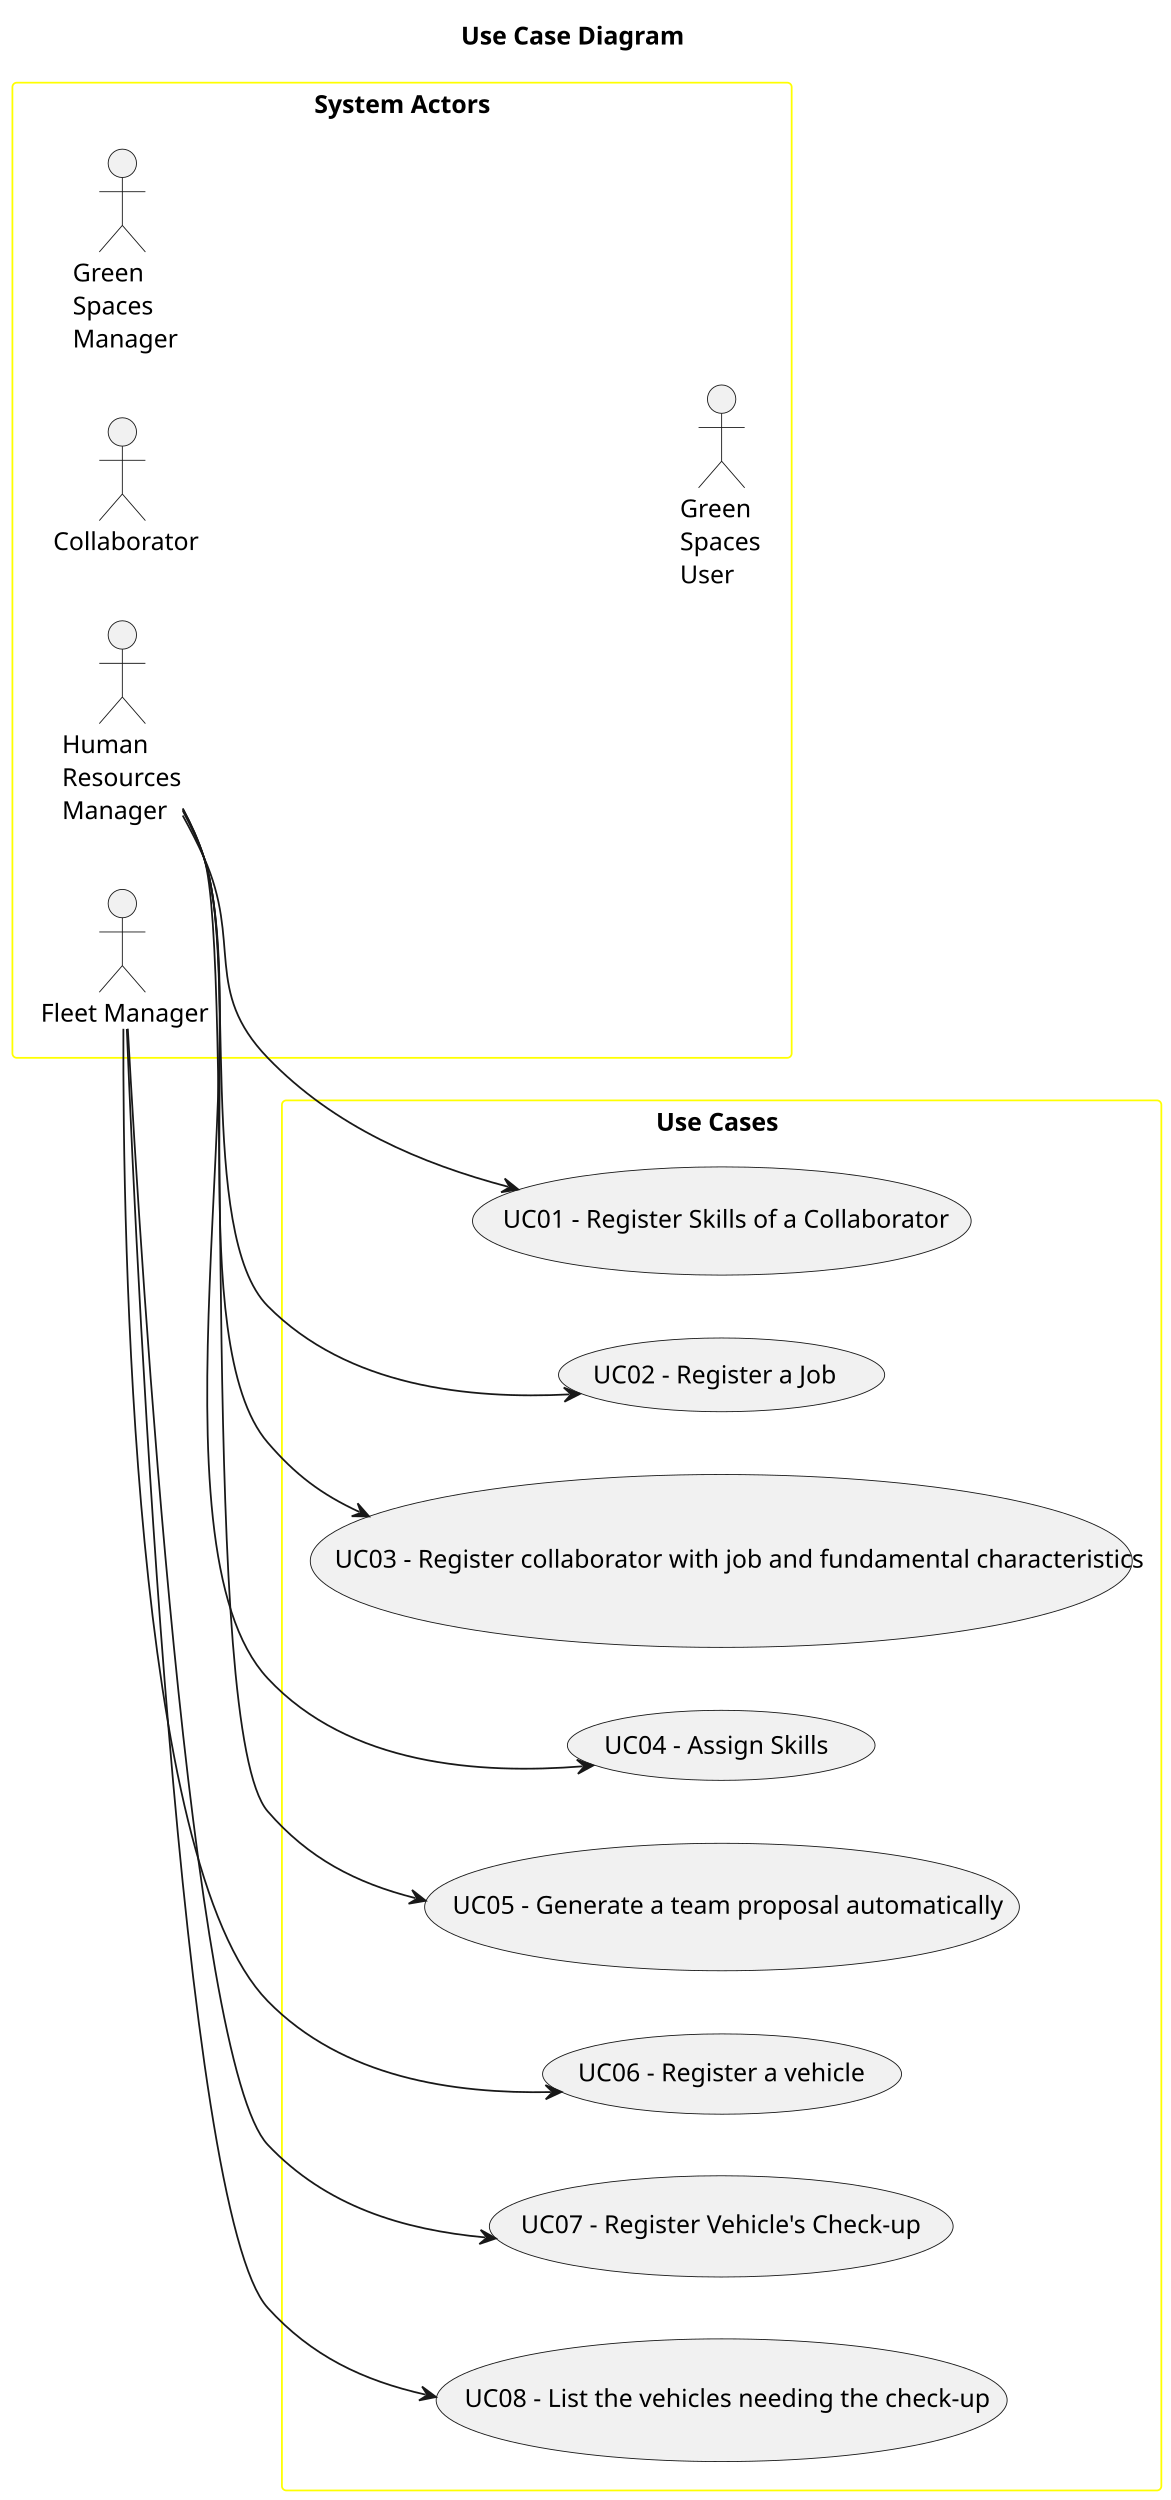
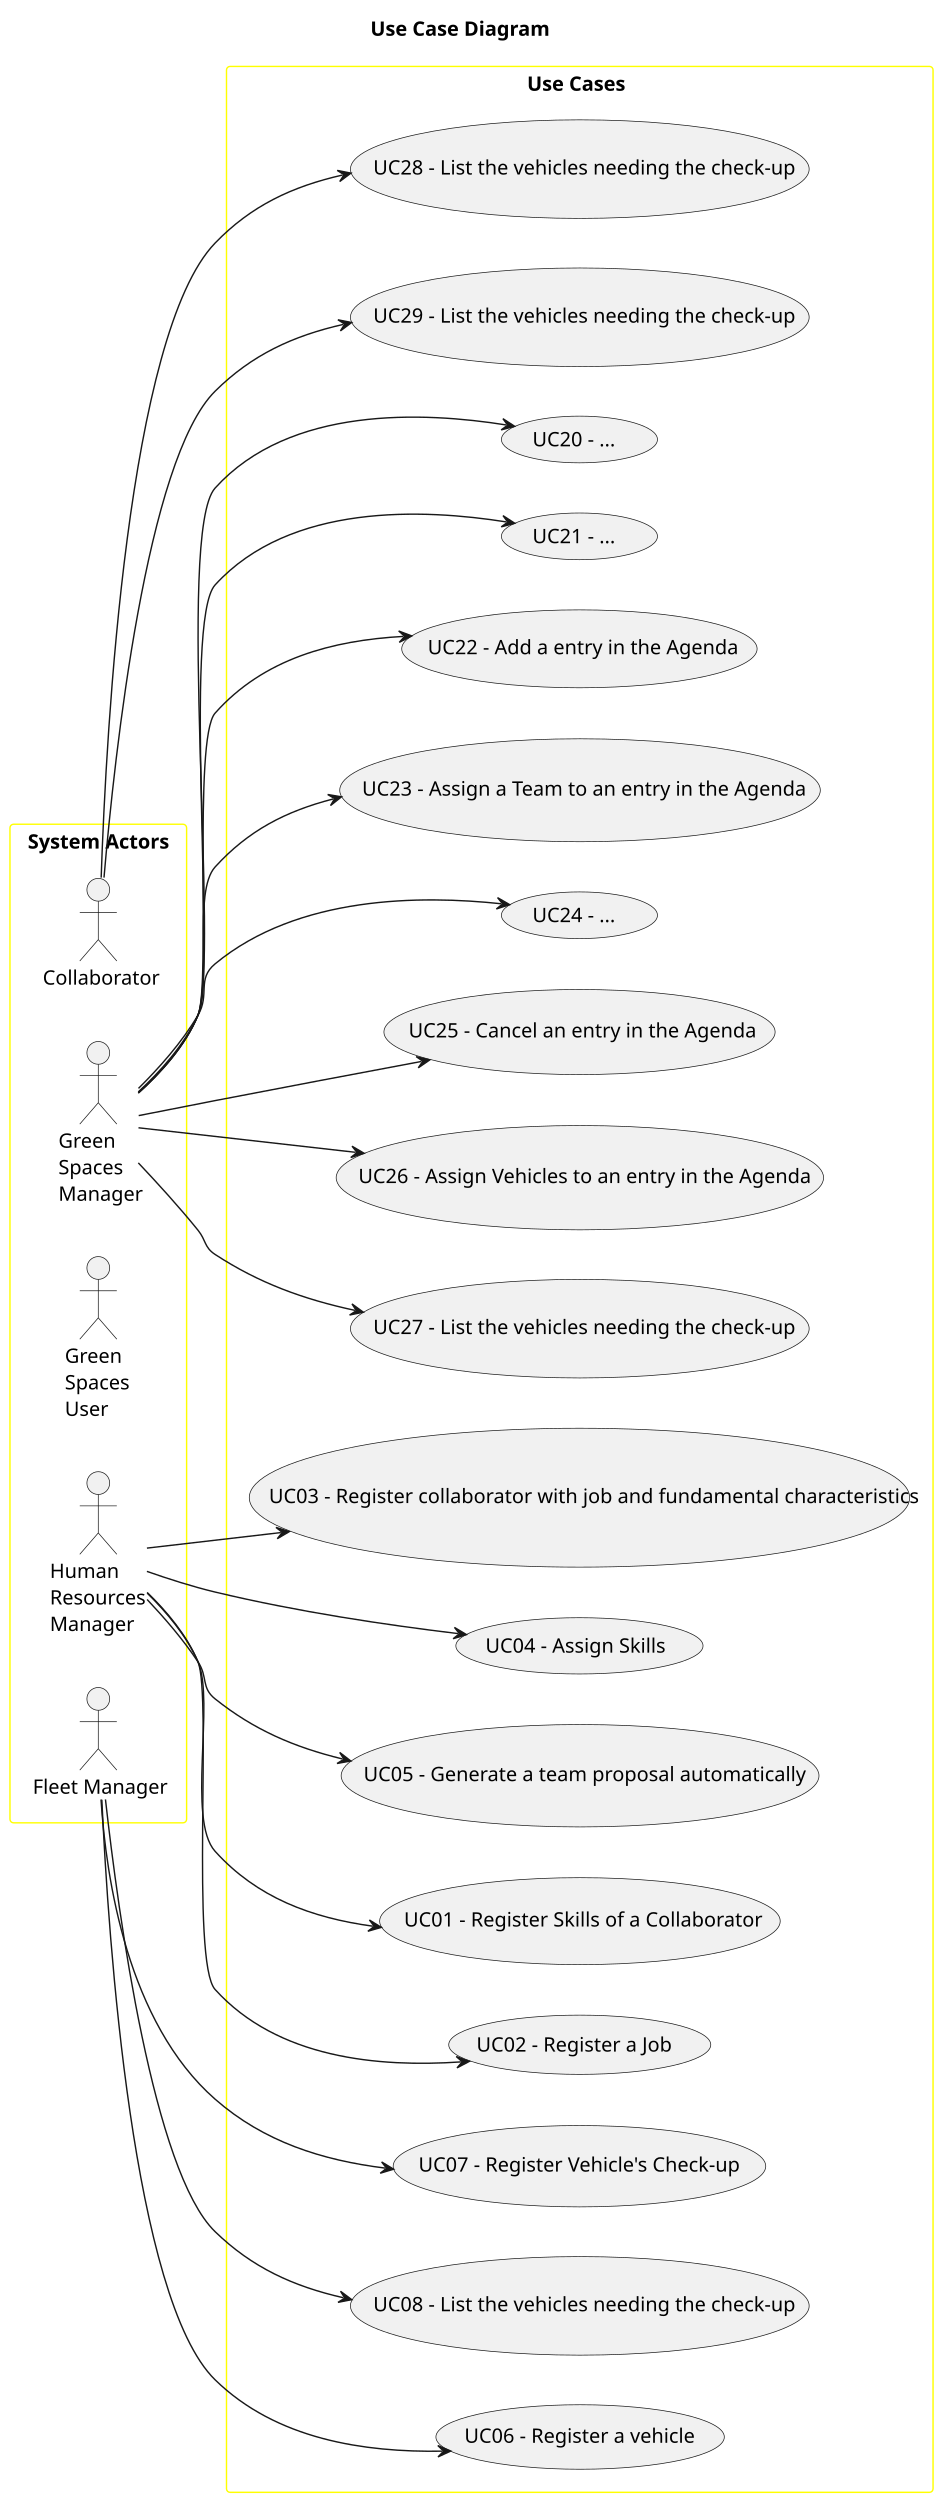
- <svg xmlns="http://www.w3.org/2000/svg" contentStyleType="text/css" height="705px" preserveAspectRatio="none" style="width:330px;height:705px;background:#FFFFFF;" version="1.1" viewBox="0 0 330 705" width="330.5px" zoomAndPan="magnify">
+ <svg xmlns="http://www.w3.org/2000/svg" contentStyleType="text/css" height="1053px" preserveAspectRatio="none" style="width:396px;height:1053px;background:#FFFFFF;" version="1.1" viewBox="0 0 396 1053" width="396.6px" zoomAndPan="magnify">
  <defs />
  <g>
-     <text fill="#000000" font-family="sans-serif" font-size="7" font-weight="bold" lengthAdjust="spacing" textLength="63.5" x="130" y="12.554">Use Case Diagram</text>
+     <text fill="#000000" font-family="sans-serif" font-size="8.4" font-weight="bold" lengthAdjust="spacing" textLength="76.2" x="156" y="15.065">Use Case Diagram</text>
    <g id="cluster_actors">
-       <rect fill="none" height="275" rx="1.25" ry="1.25" style="stroke:#FFFF00;stroke-width:0.5;" width="219.75" x="3.5" y="23.311" />
-       <text fill="#000000" font-family="sans-serif" font-size="7" font-weight="bold" lengthAdjust="spacing" textLength="49.5" x="88.625" y="31.864">System Actors</text>
+       <rect fill="none" height="420.6" rx="1.5" ry="1.5" style="stroke:#FFFF00;stroke-width:0.6;" width="74.4" x="4.2" y="347.173" />
+       <text fill="#000000" font-family="sans-serif" font-size="8.4" font-weight="bold" lengthAdjust="spacing" textLength="59.4" x="11.7" y="357.437">System Actors</text>
    </g>
    <g id="cluster_usecases">
-       <rect fill="none" height="392" rx="1.25" ry="1.25" style="stroke:#FFFF00;stroke-width:0.5;" width="248" x="79.5" y="310.31" />
-       <text fill="#000000" font-family="sans-serif" font-size="7" font-weight="bold" lengthAdjust="spacing" textLength="37" x="185" y="318.864">Use Cases</text>
+       <rect fill="none" height="1021.8" rx="1.5" ry="1.5" style="stroke:#FFFF00;stroke-width:0.6;" width="297.6" x="95.4" y="27.973" />
+       <text fill="#000000" font-family="sans-serif" font-size="8.4" font-weight="bold" lengthAdjust="spacing" textLength="44.4" x="222" y="38.237">Use Cases</text>
    </g>
    <g id="elem_Collaborator">
-       <ellipse cx="34.5" cy="121.811" fill="#F1F1F1" rx="4" ry="4" style="stroke:#181818;stroke-width:0.25;" />
-       <path d="M34.5,125.811 L34.5,139.31 M28,129.81 L41,129.81 M34.5,139.31 L28,146.81 M34.5,139.31 L41,146.81 " fill="none" style="stroke:#181818;stroke-width:0.25;" />
-       <text fill="#000000" font-family="sans-serif" font-size="7" lengthAdjust="spacing" textLength="39" x="15" y="155.114">Collaborator</text>
+       <ellipse cx="41.4" cy="374.773" fill="#F1F1F1" rx="4.8" ry="4.8" style="stroke:#181818;stroke-width:0.3;" />
+       <path d="M41.4,379.573 L41.4,395.773 M33.6,384.373 L49.2,384.373 M41.4,395.773 L33.6,404.773 M41.4,395.773 L49.2,404.773 " fill="none" style="stroke:#181818;stroke-width:0.3;" />
+       <text fill="#000000" font-family="sans-serif" font-size="8.4" lengthAdjust="spacing" textLength="46.8" x="18" y="414.737">Collaborator</text>
    </g>
    <g id="elem_GSM">
-       <ellipse cx="34.5" cy="46.06" fill="#F1F1F1" rx="4" ry="4" style="stroke:#181818;stroke-width:0.25;" />
-       <path d="M34.5,50.06 L34.5,63.56 M28,54.06 L41,54.06 M34.5,63.56 L28,71.061 M34.5,63.56 L41,71.061 " fill="none" style="stroke:#181818;stroke-width:0.25;" />
-       <text fill="#000000" font-family="sans-serif" font-size="7" lengthAdjust="spacing" textLength="20" x="20.5" y="79.364">Green</text>
-       <text fill="#000000" font-family="sans-serif" font-size="7" lengthAdjust="spacing" textLength="23.5" x="20.5" y="88.675">Spaces</text>
-       <text fill="#000000" font-family="sans-serif" font-size="7" lengthAdjust="spacing" textLength="28" x="20.5" y="97.985">Manager</text>
+       <ellipse cx="41.4" cy="443.473" fill="#F1F1F1" rx="4.8" ry="4.8" style="stroke:#181818;stroke-width:0.3;" />
+       <path d="M41.4,448.273 L41.4,464.473 M33.6,453.073 L49.2,453.073 M41.4,464.473 L33.6,473.473 M41.4,464.473 L49.2,473.473 " fill="none" style="stroke:#181818;stroke-width:0.3;" />
+       <text fill="#000000" font-family="sans-serif" font-size="8.4" lengthAdjust="spacing" textLength="24" x="24.6" y="483.437">Green</text>
+       <text fill="#000000" font-family="sans-serif" font-size="8.4" lengthAdjust="spacing" textLength="28.2" x="24.6" y="494.61">Spaces</text>
+       <text fill="#000000" font-family="sans-serif" font-size="8.4" lengthAdjust="spacing" textLength="33.6" x="24.6" y="505.782">Manager</text>
    </g>
    <g id="elem_GSU">
-       <ellipse cx="203.5" cy="112.561" fill="#F1F1F1" rx="4" ry="4" style="stroke:#181818;stroke-width:0.25;" />
-       <path d="M203.5,116.561 L203.5,130.06 M197,120.561 L210,120.561 M203.5,130.06 L197,137.56 M203.5,130.06 L210,137.56 " fill="none" style="stroke:#181818;stroke-width:0.25;" />
-       <text fill="#000000" font-family="sans-serif" font-size="7" lengthAdjust="spacing" textLength="20" x="191.75" y="145.864">Green</text>
-       <text fill="#000000" font-family="sans-serif" font-size="7" lengthAdjust="spacing" textLength="23.5" x="191.75" y="155.175">Spaces</text>
-       <text fill="#000000" font-family="sans-serif" font-size="7" lengthAdjust="spacing" textLength="14.5" x="191.75" y="164.485">User</text>
+       <ellipse cx="41.4" cy="534.073" fill="#F1F1F1" rx="4.8" ry="4.8" style="stroke:#181818;stroke-width:0.3;" />
+       <path d="M41.4,538.873 L41.4,555.073 M33.6,543.673 L49.2,543.673 M41.4,555.073 L33.6,564.073 M41.4,555.073 L49.2,564.073 " fill="none" style="stroke:#181818;stroke-width:0.3;" />
+       <text fill="#000000" font-family="sans-serif" font-size="8.4" lengthAdjust="spacing" textLength="24" x="27.3" y="574.037">Green</text>
+       <text fill="#000000" font-family="sans-serif" font-size="8.4" lengthAdjust="spacing" textLength="28.2" x="27.3" y="585.21">Spaces</text>
+       <text fill="#000000" font-family="sans-serif" font-size="8.4" lengthAdjust="spacing" textLength="17.4" x="27.3" y="596.382">User</text>
    </g>
    <g id="elem_HRM">
-       <ellipse cx="34.5" cy="179.06" fill="#F1F1F1" rx="4" ry="4" style="stroke:#181818;stroke-width:0.25;" />
-       <path d="M34.5,183.06 L34.5,196.56 M28,187.06 L41,187.06 M34.5,196.56 L28,204.06 M34.5,196.56 L41,204.06 " fill="none" style="stroke:#181818;stroke-width:0.25;" />
-       <text fill="#000000" font-family="sans-serif" font-size="7" lengthAdjust="spacing" textLength="22" x="17.5" y="212.364">Human</text>
-       <text fill="#000000" font-family="sans-serif" font-size="7" lengthAdjust="spacing" textLength="34" x="17.5" y="221.675">Resources</text>
-       <text fill="#000000" font-family="sans-serif" font-size="7" lengthAdjust="spacing" textLength="28" x="17.5" y="230.985">Manager</text>
+       <ellipse cx="41.4" cy="624.673" fill="#F1F1F1" rx="4.8" ry="4.8" style="stroke:#181818;stroke-width:0.3;" />
+       <path d="M41.4,629.473 L41.4,645.673 M33.6,634.273 L49.2,634.273 M41.4,645.673 L33.6,654.673 M41.4,645.673 L49.2,654.673 " fill="none" style="stroke:#181818;stroke-width:0.3;" />
+       <text fill="#000000" font-family="sans-serif" font-size="8.4" lengthAdjust="spacing" textLength="26.4" x="21" y="664.637">Human</text>
+       <text fill="#000000" font-family="sans-serif" font-size="8.4" lengthAdjust="spacing" textLength="40.8" x="21" y="675.81">Resources</text>
+       <text fill="#000000" font-family="sans-serif" font-size="8.4" lengthAdjust="spacing" textLength="33.6" x="21" y="686.982">Manager</text>
    </g>
    <g id="elem_FM">
-       <ellipse cx="34.5" cy="254.81" fill="#F1F1F1" rx="4" ry="4" style="stroke:#181818;stroke-width:0.25;" />
-       <path d="M34.5,258.81 L34.5,272.31 M28,262.81 L41,262.81 M34.5,272.31 L28,279.81 M34.5,272.31 L41,279.81 " fill="none" style="stroke:#181818;stroke-width:0.25;" />
-       <text fill="#000000" font-family="sans-serif" font-size="7" lengthAdjust="spacing" textLength="46" x="11.5" y="288.114">Fleet Manager</text>
+       <ellipse cx="41.4" cy="715.573" fill="#F1F1F1" rx="4.8" ry="4.8" style="stroke:#181818;stroke-width:0.3;" />
+       <path d="M41.4,720.373 L41.4,736.573 M33.6,725.173 L49.2,725.173 M41.4,736.573 L33.6,745.573 M41.4,736.573 L49.2,745.573 " fill="none" style="stroke:#181818;stroke-width:0.3;" />
+       <text fill="#000000" font-family="sans-serif" font-size="8.4" lengthAdjust="spacing" textLength="55.2" x="13.8" y="755.537">Fleet Manager</text>
    </g>
    <g id="elem_UC01">
-       <ellipse cx="203.557" cy="344.322" fill="#F1F1F1" rx="70.307" ry="15.261" style="stroke:#181818;stroke-width:0.25;" />
-       <text fill="#000000" font-family="sans-serif" font-size="7" lengthAdjust="spacing" textLength="123.5" x="141.807" y="346.22">UC01 - Register Skills of a Collaborator</text>
+       <ellipse cx="244.268" cy="809.186" fill="#F1F1F1" rx="84.368" ry="18.314" style="stroke:#181818;stroke-width:0.3;" />
+       <text fill="#000000" font-family="sans-serif" font-size="8.4" lengthAdjust="spacing" textLength="148.2" x="170.168" y="811.464">UC01 - Register Skills of a Collaborator</text>
    </g>
    <g id="elem_UC02">
-       <ellipse cx="203.49" cy="387.709" fill="#F1F1F1" rx="45.99" ry="10.398" style="stroke:#181818;stroke-width:0.25;" />
-       <text fill="#000000" font-family="sans-serif" font-size="7" lengthAdjust="spacing" textLength="69.5" x="167.24" y="390.11">UC02 - Register a Job</text>
+       <ellipse cx="244.188" cy="861.25" fill="#F1F1F1" rx="55.188" ry="12.478" style="stroke:#181818;stroke-width:0.3;" />
+       <text fill="#000000" font-family="sans-serif" font-size="8.4" lengthAdjust="spacing" textLength="83.4" x="200.688" y="864.133">UC02 - Register a Job</text>
    </g>
    <g id="elem_UC03">
-       <ellipse cx="203.393" cy="440.189" fill="#F1F1F1" rx="115.893" ry="24.379" style="stroke:#181818;stroke-width:0.25;" />
-       <text fill="#000000" font-family="sans-serif" font-size="7" lengthAdjust="spacing" textLength="218" x="94.393" y="442.088">UC03 - Register collaborator with job and fundamental characteristics</text>
+       <ellipse cx="244.072" cy="630.827" fill="#F1F1F1" rx="139.072" ry="29.254" style="stroke:#181818;stroke-width:0.3;" />
+       <text fill="#000000" font-family="sans-serif" font-size="8.4" lengthAdjust="spacing" textLength="261.6" x="113.272" y="633.105">UC03 - Register collaborator with job and fundamental characteristics</text>
    </g>
    <g id="elem_UC04">
-       <ellipse cx="203.384" cy="492.187" fill="#F1F1F1" rx="43.384" ry="9.877" style="stroke:#181818;stroke-width:0.25;" />
-       <text fill="#000000" font-family="sans-serif" font-size="7" lengthAdjust="spacing" textLength="63" x="170.384" y="494.589">UC04 - Assign Skills</text>
+       <ellipse cx="244.061" cy="693.225" fill="#F1F1F1" rx="52.061" ry="11.852" style="stroke:#181818;stroke-width:0.3;" />
+       <text fill="#000000" font-family="sans-serif" font-size="8.4" lengthAdjust="spacing" textLength="75.6" x="204.461" y="696.107">UC04 - Assign Skills</text>
    </g>
    <g id="elem_UC05">
-       <ellipse cx="203.608" cy="537.782" fill="#F1F1F1" rx="83.858" ry="17.971" style="stroke:#181818;stroke-width:0.25;" />
-       <text fill="#000000" font-family="sans-serif" font-size="7" lengthAdjust="spacing" textLength="150" x="127.608" y="539.681">UC05 - Generate a team proposal automatically</text>
+       <ellipse cx="244.329" cy="747.938" fill="#F1F1F1" rx="100.629" ry="21.566" style="stroke:#181818;stroke-width:0.3;" />
+       <text fill="#000000" font-family="sans-serif" font-size="8.4" lengthAdjust="spacing" textLength="180" x="153.129" y="750.217">UC05 - Generate a team proposal automatically</text>
    </g>
    <g id="elem_UC06">
-       <ellipse cx="203.622" cy="584.885" fill="#F1F1F1" rx="50.622" ry="11.324" style="stroke:#181818;stroke-width:0.25;" />
-       <text fill="#000000" font-family="sans-serif" font-size="7" lengthAdjust="spacing" textLength="80.5" x="163" y="586.922">UC06 - Register a vehicle</text>
+       <ellipse cx="244.346" cy="1026.462" fill="#F1F1F1" rx="60.746" ry="13.589" style="stroke:#181818;stroke-width:0.3;" />
+       <text fill="#000000" font-family="sans-serif" font-size="8.4" lengthAdjust="spacing" textLength="96.6" x="195.6" y="1028.906">UC06 - Register a vehicle</text>
    </g>
    <g id="elem_UC07">
-       <ellipse cx="203.391" cy="627.839" fill="#F1F1F1" rx="65.391" ry="14.278" style="stroke:#181818;stroke-width:0.25;" />
-       <text fill="#000000" font-family="sans-serif" font-size="7" lengthAdjust="spacing" textLength="113" x="146.891" y="629.737">UC07 - Register Vehicle's Check-up</text>
+       <ellipse cx="244.069" cy="912.407" fill="#F1F1F1" rx="78.469" ry="17.134" style="stroke:#181818;stroke-width:0.3;" />
+       <text fill="#000000" font-family="sans-serif" font-size="8.4" lengthAdjust="spacing" textLength="135.6" x="176.269" y="914.685">UC07 - Register Vehicle's Check-up</text>
    </g>
    <g id="elem_UC08">
-       <ellipse cx="203.507" cy="676.862" fill="#F1F1F1" rx="80.507" ry="17.301" style="stroke:#181818;stroke-width:0.25;" />
-       <text fill="#000000" font-family="sans-serif" font-size="7" lengthAdjust="spacing" textLength="145" x="131.007" y="678.76">UC08 - List the vehicles needing the check-up</text>
+       <ellipse cx="244.208" cy="971.234" fill="#F1F1F1" rx="96.608" ry="20.762" style="stroke:#181818;stroke-width:0.3;" />
+       <text fill="#000000" font-family="sans-serif" font-size="8.4" lengthAdjust="spacing" textLength="174" x="157.208" y="973.512">UC08 - List the vehicles needing the check-up</text>
+     </g>
+     <g id="elem_UC20">
+       <ellipse cx="244.064" cy="185.107" fill="#F1F1F1" rx="32.864" ry="9.834" style="stroke:#181818;stroke-width:0.3;" />
+       <text fill="#000000" font-family="sans-serif" font-size="8.4" lengthAdjust="spacing" textLength="36" x="224.264" y="187.989">UC20 - ...</text>
+     </g>
+     <g id="elem_UC21">
+       <ellipse cx="244.064" cy="225.907" fill="#F1F1F1" rx="32.864" ry="9.834" style="stroke:#181818;stroke-width:0.3;" />
+       <text fill="#000000" font-family="sans-serif" font-size="8.4" lengthAdjust="spacing" textLength="36" x="224.264" y="228.789">UC21 - ...</text>
+     </g>
+     <g id="elem_UC22">
+       <ellipse cx="244.051" cy="273.283" fill="#F1F1F1" rx="74.851" ry="16.41" style="stroke:#181818;stroke-width:0.3;" />
+       <text fill="#000000" font-family="sans-serif" font-size="8.4" lengthAdjust="spacing" textLength="127.8" x="180.151" y="275.561">UC22 - Add a entry in the Agenda</text>
+     </g>
+     <g id="elem_UC23">
+       <ellipse cx="244.305" cy="332.854" fill="#F1F1F1" rx="101.205" ry="21.681" style="stroke:#181818;stroke-width:0.3;" />
+       <text fill="#000000" font-family="sans-serif" font-size="8.4" lengthAdjust="spacing" textLength="183.6" x="152.505" y="335.132">UC23 - Assign a Team to an entry in the Agenda</text>
+     </g>
+     <g id="elem_UC24">
+       <ellipse cx="244.064" cy="385.507" fill="#F1F1F1" rx="32.864" ry="9.834" style="stroke:#181818;stroke-width:0.3;" />
+       <text fill="#000000" font-family="sans-serif" font-size="8.4" lengthAdjust="spacing" textLength="36" x="224.264" y="388.389">UC24 - ...</text>
+     </g>
+     <g id="elem_UC25">
+       <ellipse cx="244.095" cy="434.692" fill="#F1F1F1" rx="82.395" ry="17.919" style="stroke:#181818;stroke-width:0.3;" />
+       <text fill="#000000" font-family="sans-serif" font-size="8.4" lengthAdjust="spacing" textLength="144" x="172.095" y="436.97">UC25 - Cancel an entry in the Agenda</text>
+     </g>
+     <g id="elem_UC26">
+       <ellipse cx="244.245" cy="496.042" fill="#F1F1F1" rx="102.645" ry="21.969" style="stroke:#181818;stroke-width:0.3;" />
+       <text fill="#000000" font-family="sans-serif" font-size="8.4" lengthAdjust="spacing" textLength="186.6" x="150.945" y="498.32">UC26 - Assign Vehicles to an entry in the Agenda</text>
+     </g>
+     <g id="elem_UC27">
+       <ellipse cx="244.208" cy="559.634" fill="#F1F1F1" rx="96.608" ry="20.762" style="stroke:#181818;stroke-width:0.3;" />
+       <text fill="#000000" font-family="sans-serif" font-size="8.4" lengthAdjust="spacing" textLength="174" x="157.208" y="561.912">UC27 - List the vehicles needing the check-up</text>
+     </g>
+     <g id="elem_UC28">
+       <ellipse cx="244.208" cy="71.234" fill="#F1F1F1" rx="96.608" ry="20.762" style="stroke:#181818;stroke-width:0.3;" />
+       <text fill="#000000" font-family="sans-serif" font-size="8.4" lengthAdjust="spacing" textLength="174" x="157.208" y="73.512">UC28 - List the vehicles needing the check-up</text>
+     </g>
+     <g id="elem_UC29">
+       <ellipse cx="244.208" cy="133.634" fill="#F1F1F1" rx="96.608" ry="20.762" style="stroke:#181818;stroke-width:0.3;" />
+       <text fill="#000000" font-family="sans-serif" font-size="8.4" lengthAdjust="spacing" textLength="174" x="157.208" y="135.912">UC29 - List the vehicles needing the check-up</text>
    </g>
    <g id="link_HRM_UC01">
-       <path d="M51.525,229.976 C53.68,233.87 55.745,237.891 57.5,241.81 C68.285,265.861 57.22,279.325 75.5,298.31 C94.15,317.675 118.645,328.154 143.27,334.664 " fill="none" id="HRM-to-UC01" style="stroke:#181818;stroke-width:0.5;" />
-       <polygon fill="#181818" points="146.17,335.43,142.331,332.347,143.753,334.792,141.308,336.214,146.17,335.43" style="stroke:#181818;stroke-width:0.5;" />
+       <path d="M61.992,671.017 C70.062,678.907 78.588,689.005 83.4,699.973 C90.558,716.275 78.654,766.573 90.6,779.773 C108.294,799.327 131.139,807.766 157.053,811.318 " fill="none" id="HRM-to-UC01" style="stroke:#181818;stroke-width:0.6;" />
+       <polygon fill="#181818" points="160.62,811.807,155.596,808.696,157.648,811.399,154.944,813.451,160.62,811.807" style="stroke:#181818;stroke-width:0.6;" />
    </g>
    <g id="link_HRM_UC02">
-       <path d="M51.575,228.685 C53.86,232.93 55.95,237.4 57.5,241.81 C66.915,268.601 55.525,348.13 75.5,368.31 C98.025,391.07 132.174,394.64 160.574,393.22 " fill="none" id="HRM-to-UC02" style="stroke:#181818;stroke-width:0.5;" />
-       <polygon fill="#181818" points="163.57,393.07,158.976,391.298,161.073,393.195,159.175,395.293,163.57,393.07" style="stroke:#181818;stroke-width:0.5;" />
+       <path d="M61.974,670.723 C70.146,678.625 78.756,688.819 83.4,699.973 C89.304,714.145 80.298,826.591 90.6,837.973 C116.928,867.061 159.398,870.825 194.12,868.479 " fill="none" id="HRM-to-UC02" style="stroke:#181818;stroke-width:0.6;" />
+       <polygon fill="#181818" points="197.712,868.237,192.162,866.206,194.719,868.439,192.486,870.995,197.712,868.237" style="stroke:#181818;stroke-width:0.6;" />
    </g>
    <g id="link_HRM_UC03">
-       <path d="M51.59,228.435 C53.905,232.745 55.995,237.3 57.5,241.81 C69.16,276.805 51.42,378.87 75.5,406.81 C83.305,415.87 90.511,421.368 101.376,426.383 " fill="none" id="HRM-to-UC03" style="stroke:#181818;stroke-width:0.5;" />
-       <polygon fill="#181818" points="104.1,427.64,100.852,423.939,101.83,426.593,99.176,427.571,104.1,427.64" style="stroke:#181818;stroke-width:0.5;" />
+       <path d="M61.884,652.063 C76.782,650.335 94.974,648.223 118.302,645.518 " fill="none" id="HRM-to-UC03" style="stroke:#181818;stroke-width:0.6;" />
+       <polygon fill="#181818" points="121.878,645.103,116.237,643.341,118.898,645.448,116.79,648.109,121.878,645.103" style="stroke:#181818;stroke-width:0.6;" />
    </g>
    <g id="link_HRM_UC04">
-       <path d="M51.6,228.185 C53.945,232.565 56.045,237.206 57.5,241.81 C73.05,291.01 40.32,435.565 75.5,473.31 C98.39,497.865 135.239,500.408 164.304,498.103 " fill="none" id="HRM-to-UC04" style="stroke:#181818;stroke-width:0.5;" />
-       <polygon fill="#181818" points="167.295,497.865,162.651,496.228,164.803,498.063,162.967,500.215,167.295,497.865" style="stroke:#181818;stroke-width:0.5;" />
+       <path d="M61.872,661.867 C70.584,664.927 81,668.275 90.6,670.573 C125.664,678.961 162.452,684.391 192.92,688.069 " fill="none" id="HRM-to-UC04" style="stroke:#181818;stroke-width:0.6;" />
+       <polygon fill="#181818" points="196.494,688.501,191.421,685.471,193.516,688.141,190.845,690.236,196.494,688.501" style="stroke:#181818;stroke-width:0.6;" />
    </g>
    <g id="link_HRM_UC05">
-       <path d="M51.53,227.965 C53.915,232.405 56.045,237.125 57.5,241.81 C66.375,270.421 55.875,488.18 75.5,510.81 C86.95,524.015 100.197,530.973 117.167,535.278 " fill="none" id="HRM-to-UC05" style="stroke:#181818;stroke-width:0.5;" />
-       <polygon fill="#181818" points="120.075,536.015,116.205,532.97,117.652,535.401,115.221,536.848,120.075,536.015" style="stroke:#181818;stroke-width:0.5;" />
+       <path d="M61.962,673.705 C69.276,681.439 77.262,690.703 83.4,699.973 C87.618,706.339 84.63,710.809 90.6,715.573 C106.944,728.611 123.799,735.888 144.27,740.88 " fill="none" id="HRM-to-UC05" style="stroke:#181818;stroke-width:0.6;" />
+       <polygon fill="#181818" points="147.768,741.733,143.09,738.122,144.853,741.022,141.953,742.785,147.768,741.733" style="stroke:#181818;stroke-width:0.6;" />
    </g>
    <g id="link_FM_UC06">
-       <path d="M34.795,290.13 C34.605,349.68 37.365,525.306 75.5,564.311 C96.58,585.87 127.706,590.492 155.345,589.967 " fill="none" id="FM-to-UC06" style="stroke:#181818;stroke-width:0.5;" />
-       <polygon fill="#181818" points="158.345,589.91,153.808,587.996,155.845,589.958,153.884,591.996,158.345,589.91" style="stroke:#181818;stroke-width:0.5;" />
+       <path d="M42.894,758.047 C45.636,817.255 55.944,968.527 90.6,1002.373 C116.328,1027.501 153.337,1032.978 186.252,1032.432 " fill="none" id="FM-to-UC06" style="stroke:#181818;stroke-width:0.6;" />
+       <polygon fill="#181818" points="189.852,1032.373,184.413,1030.062,186.852,1032.422,184.493,1034.862,189.852,1032.373" style="stroke:#181818;stroke-width:0.6;" />
    </g>
    <g id="link_FM_UC07">
-       <path d="M36.045,290.101 C39.83,358.466 53.77,581.78 75.5,604.811 C91.865,622.15 113.548,628.799 136.843,630.959 " fill="none" id="FM-to-UC07" style="stroke:#181818;stroke-width:0.5;" />
-       <polygon fill="#181818" points="139.83,631.236,135.534,628.829,137.341,631.005,135.165,632.812,139.83,631.236" style="stroke:#181818;stroke-width:0.5;" />
+       <path d="M42.546,757.951 C44.676,791.401 53.76,851.869 90.6,884.173 C111.114,902.161 135.682,909.892 162.238,913.21 " fill="none" id="FM-to-UC07" style="stroke:#181818;stroke-width:0.6;" />
+       <polygon fill="#181818" points="165.81,913.657,160.749,910.606,162.833,913.285,160.154,915.369,165.81,913.657" style="stroke:#181818;stroke-width:0.6;" />
    </g>
    <g id="link_FM_UC08">
-       <path d="M35.76,290.171 C38.79,364.57 51.035,623.9 75.5,650.811 C87.81,664.351 102.168,671.266 120.043,675.296 " fill="none" id="FM-to-UC08" style="stroke:#181818;stroke-width:0.5;" />
-       <polygon fill="#181818" points="122.97,675.956,119.02,673.015,120.531,675.406,118.14,676.917,122.97,675.956" style="stroke:#181818;stroke-width:0.5;" />
+       <path d="M44.418,757.915 C49.854,806.497 64.638,914.797 90.6,939.973 C106.17,955.069 123.438,962.981 144.654,967.817 " fill="none" id="FM-to-UC08" style="stroke:#181818;stroke-width:0.6;" />
+       <polygon fill="#181818" points="148.164,968.617,143.432,965.077,145.239,967.95,142.366,969.756,148.164,968.617" style="stroke:#181818;stroke-width:0.6;" />
+     </g>
+     <g id="link_GSM_UC20">
+       <path d="M58.212,460.459 C67.422,452.191 78.144,440.557 83.4,427.573 C92.664,404.701 74.046,223.873 90.6,205.573 C122.058,170.797 178.449,173.465 213.237,178.997 " fill="none" id="GSM-to-UC20" style="stroke:#181818;stroke-width:0.6;" />
+       <polygon fill="#181818" points="216.792,179.563,211.836,176.344,213.829,179.091,211.082,181.085,216.792,179.563" style="stroke:#181818;stroke-width:0.6;" />
+     </g>
+     <g id="link_GSM_UC21">
+       <path d="M58.386,460.255 C67.542,451.993 78.138,440.437 83.4,427.573 C91.032,408.925 77.028,261.265 90.6,246.373 C122.184,211.711 178.526,214.34 213.272,219.836 " fill="none" id="GSM-to-UC21" style="stroke:#181818;stroke-width:0.6;" />
+       <polygon fill="#181818" points="216.828,220.399,211.869,217.185,213.865,219.93,211.119,221.925,216.828,220.399" style="stroke:#181818;stroke-width:0.6;" />
+     </g>
+     <g id="link_GSM_UC22">
+       <path d="M58.308,460.225 C67.434,451.951 78.03,440.395 83.4,427.573 C88.872,414.517 81.198,310.957 90.6,300.373 C111.024,277.387 140.004,269.714 169.853,268.058 " fill="none" id="GSM-to-UC22" style="stroke:#181818;stroke-width:0.6;" />
+       <polygon fill="#181818" points="173.448,267.859,167.923,265.762,170.453,268.025,168.189,270.554,173.448,267.859" style="stroke:#181818;stroke-width:0.6;" />
+     </g>
+     <g id="link_GSM_UC23">
+       <path d="M58.248,459.913 C67.23,451.615 77.7,440.131 83.4,427.573 C89.166,414.859 81.204,375.493 90.6,365.173 C104.538,349.861 120.258,341.7 140.364,336.515 " fill="none" id="GSM-to-UC23" style="stroke:#181818;stroke-width:0.6;" />
+       <polygon fill="#181818" points="143.85,335.617,138.022,334.641,140.945,336.366,139.22,339.289,143.85,335.617" style="stroke:#181818;stroke-width:0.6;" />
+     </g>
+     <g id="link_GSM_UC24">
+       <path d="M58.326,458.431 C66.78,450.073 76.704,439.015 83.4,427.573 C88.512,418.837 82.8,412.423 90.6,405.973 C125.508,377.119 177.422,377.087 211.112,380.663 " fill="none" id="GSM-to-UC24" style="stroke:#181818;stroke-width:0.6;" />
+       <polygon fill="#181818" points="214.692,381.043,209.576,378.086,211.709,380.726,209.069,382.859,214.692,381.043" style="stroke:#181818;stroke-width:0.6;" />
+     </g>
+     <g id="link_GSM_UC25">
+       <path d="M58.416,469.891 C67.83,468.019 79.872,465.643 90.6,463.573 C120.324,457.837 149.786,452.271 177.506,447.081 " fill="none" id="GSM-to-UC25" style="stroke:#181818;stroke-width:0.6;" />
+       <polygon fill="#181818" points="181.044,446.419,175.295,445.053,178.095,446.971,176.178,449.771,181.044,446.419" style="stroke:#181818;stroke-width:0.6;" />
+     </g>
+     <g id="link_GSM_UC26">
+       <path d="M58.326,475.021 C79.278,477.391 113.663,481.276 149.795,485.362 " fill="none" id="GSM-to-UC26" style="stroke:#181818;stroke-width:0.6;" />
+       <polygon fill="#181818" points="153.372,485.767,148.276,482.775,150.391,485.43,147.737,487.545,153.372,485.767" style="stroke:#181818;stroke-width:0.6;" />
+     </g>
+     <g id="link_GSM_UC27">
+       <path d="M58.26,489.805 C66.12,498.103 75.534,508.429 83.4,518.173 C86.886,522.493 85.956,525.337 90.6,528.373 C109.098,540.457 127.803,547.245 149.511,551.931 " fill="none" id="GSM-to-UC27" style="stroke:#181818;stroke-width:0.6;" />
+       <polygon fill="#181818" points="153.03,552.691,148.258,549.205,150.097,552.058,147.245,553.897,153.03,552.691" style="stroke:#181818;stroke-width:0.6;" />
+     </g>
+     <g id="link_Collaborator_UC28">
+       <path d="M42.612,369.661 C44.73,307.237 53.79,140.521 90.6,102.373 C105.756,86.671 122.993,78.551 144.323,73.715 " fill="none" id="Collaborator-to-UC28" style="stroke:#181818;stroke-width:0.6;" />
+       <polygon fill="#181818" points="147.834,72.919,142.037,71.772,144.908,73.582,143.098,76.453,147.834,72.919" style="stroke:#181818;stroke-width:0.6;" />
+     </g>
+     <g id="link_Collaborator_UC29">
+       <path d="M43.806,369.643 C48.3,317.107 61.752,193.381 90.6,164.773 C106.05,149.455 123.335,141.469 144.612,136.633 " fill="none" id="Collaborator-to-UC29" style="stroke:#181818;stroke-width:0.6;" />
+       <polygon fill="#181818" points="148.122,135.835,142.324,134.691,145.197,136.5,143.388,139.372,148.122,135.835" style="stroke:#181818;stroke-width:0.6;" />
    </g>
  </g>
</svg>
